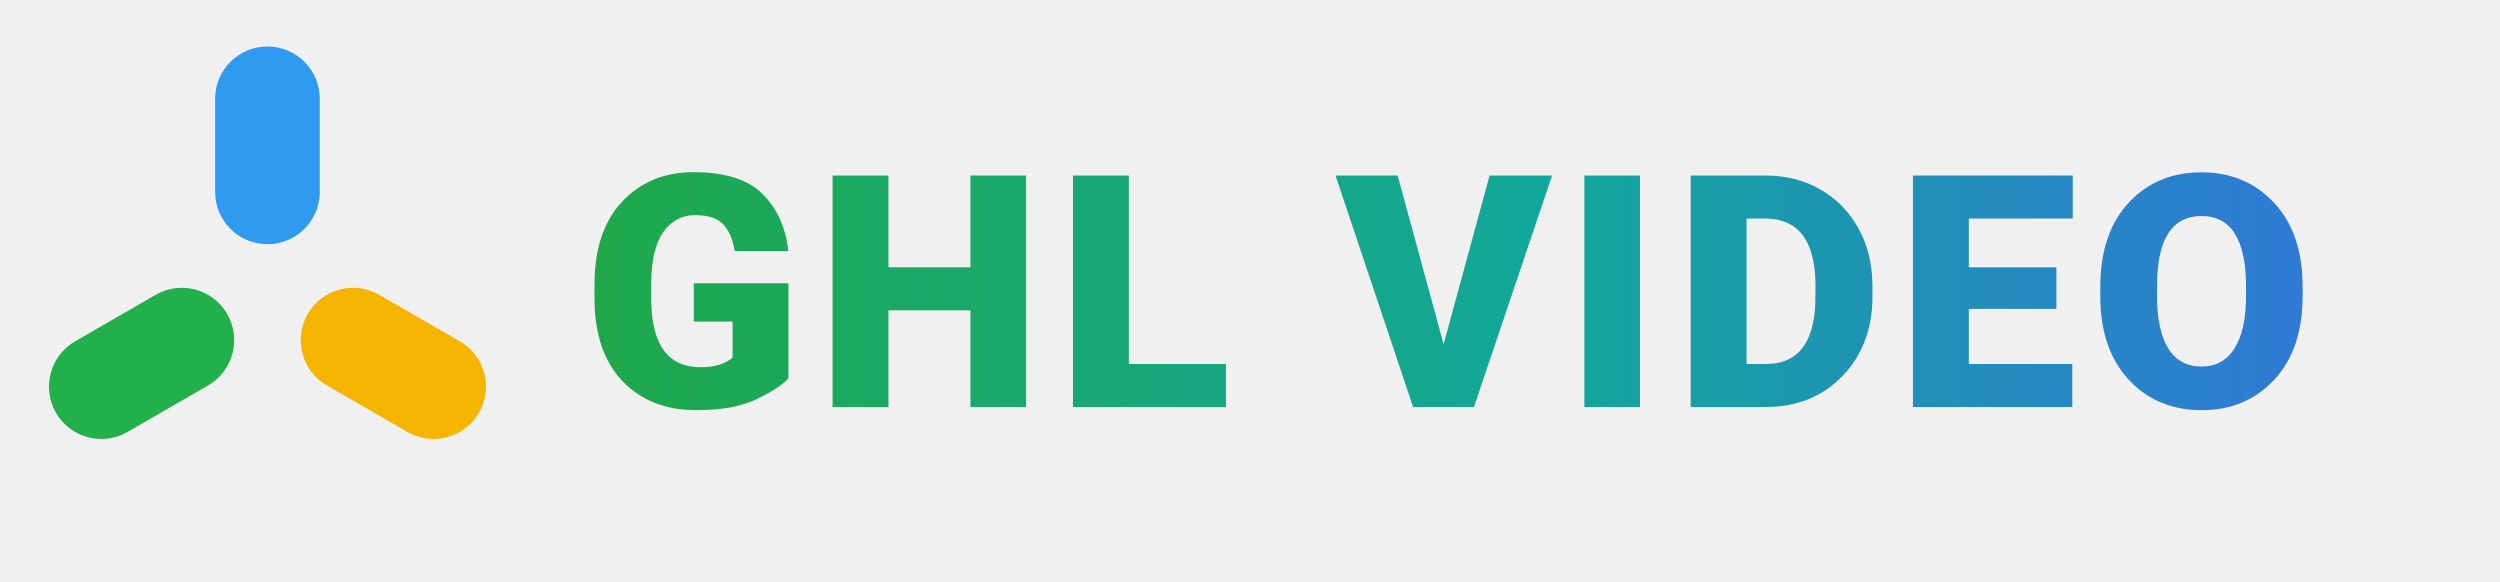
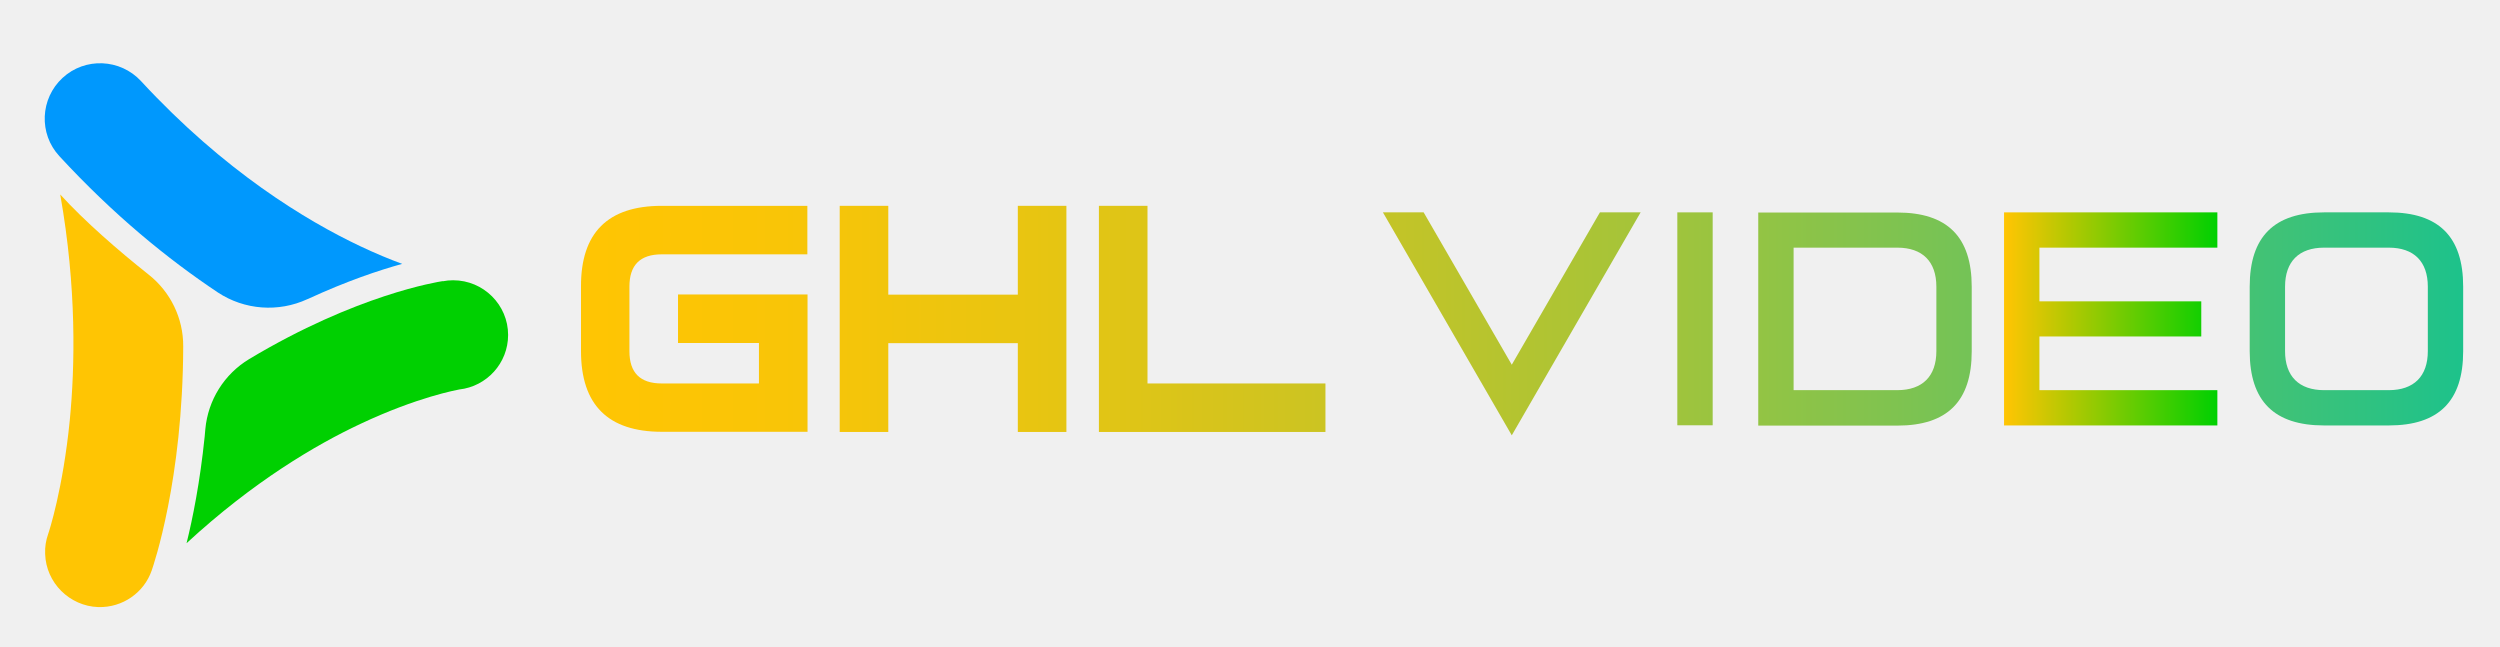
- <svg xmlns="http://www.w3.org/2000/svg" viewBox="0 0 430 100" fill="none" role="img" aria-label="GHL Video">
+ <svg xmlns="http://www.w3.org/2000/svg" viewBox="222 455 634 164" fill="none">
+   <g clip-path="url(#clip0_2072_2)">
+     <path d="M389.822 507.2H426.748V519.5H389.822C384.341 519.5 381.621 522.215 381.621 527.687V544.06C381.621 549.531 384.341 552.246 389.822 552.246H414.468V541.981H393.944V529.68H426.791V564.504H389.865C376.182 564.504 369.341 557.675 369.341 544.017V527.644C369.298 514.029 376.14 507.2 389.822 507.2Z" fill="url(#paint0_linear_2072_2)" />
+     <path d="M447.27 542.024V564.547H434.948V507.2H447.27V529.723H480.117V507.2H492.44V564.547H480.117V542.024H447.27Z" fill="url(#paint1_linear_2072_2)" />
+     <path d="M512.965 552.246H558.134V564.547H500.684V507.2H513.007V552.246H512.965Z" fill="url(#paint2_linear_2072_2)" />
+     <path d="M572.709 508.855H583.034L605.386 547.496L627.737 508.855H638.062L605.386 565.396L572.709 508.855Z" fill="url(#paint3_linear_2072_2)" />
+     <path d="M656.335 508.855H647.369V562.851H656.335V508.855Z" fill="url(#paint4_linear_2072_2)" />
+     <path d="M667.892 562.893V508.896H703.161C715.824 508.896 722.028 515.047 722.028 527.729V544.102C722.028 556.742 715.867 562.935 703.161 562.935H667.892V562.893ZM676.858 553.943H703.161C709.535 553.943 713.062 550.422 713.062 544.06V527.687C713.062 521.325 709.535 517.804 703.161 517.804H676.858V553.943Z" fill="url(#paint5_linear_2072_2)" />
+     <path d="M730.229 562.894V508.855H784.323V517.805H739.195V531.421H780.243V540.328H739.195V553.944H784.323V562.894H730.229Z" fill="url(#paint6_linear_2072_2)" />
+     <path d="M811.391 562.894C798.729 562.894 792.525 556.743 792.525 544.061V527.688C792.525 515.048 798.686 508.855 811.391 508.855H827.794C840.456 508.855 846.66 515.005 846.66 527.688V544.061C846.66 556.701 840.499 562.894 827.794 562.894H811.391ZM811.391 517.805C805.018 517.805 801.491 521.325 801.491 527.688V544.061C801.491 550.423 805.018 553.944 811.391 553.944H827.794C834.168 553.944 837.695 550.423 837.695 544.061V527.688C837.695 521.325 834.168 517.805 827.794 517.805H811.391Z" fill="url(#paint7_linear_2072_2)" />
+     <path d="M323.999 521.918C318.135 523.53 309.892 526.287 300.076 530.826C300.034 530.826 299.991 530.868 299.948 530.868C292.597 534.261 284.014 533.625 277.257 529.171C264.594 520.731 250.827 509.533 237.059 494.602C231.79 488.918 232.173 480.011 237.867 474.751C243.561 469.491 252.484 469.873 257.753 475.557C278.872 498.419 299.694 510.975 313.419 517.464C317.286 519.288 320.855 520.773 323.999 521.918Z" fill="#0098FD" />
+     <path d="M237.273 504.315C241.48 528.026 241.012 548.004 239.695 561.578C237.953 579.096 234.426 589.827 234.214 590.421C233.661 591.99 233.364 593.687 233.449 595.469C233.661 602.764 239.61 608.703 246.919 608.957C253.165 609.127 258.562 605.224 260.474 599.668C260.942 598.31 268.378 576.678 268.463 542.83C268.505 535.704 265.233 528.959 259.582 524.548C252.145 518.652 243.392 511.06 237.273 504.315Z" fill="#FFC503" />
+     <path d="M336.92 526.075C336.027 526.075 335.135 526.16 334.285 526.33V526.287C332.968 526.499 312.444 529.723 285.206 546.053C278.874 549.871 274.753 556.445 274.073 563.826C274.03 564.462 273.945 565.098 273.903 565.735C272.713 577.357 270.843 586.561 269.313 592.754C286.268 577.102 302.16 567.771 313.378 562.511C327.954 555.64 337.897 553.9 338.449 553.773C345.418 553.01 350.857 547.114 350.857 539.945C350.857 532.31 344.611 526.075 336.92 526.075Z" fill="#00D001" />
+   </g>
  <defs>
-     <linearGradient id="ghl-text" x1="0" y1="0" x2="1" y2="0">
-       <stop offset="0" stop-color="#1fa84a" />
-       <stop offset="0.55" stop-color="#12a79a" />
-       <stop offset="1" stop-color="#2f79d6" />
+     <linearGradient id="paint0_linear_2072_2" x1="369.277" y1="536.291" x2="846.654" y2="536.291" gradientUnits="userSpaceOnUse">
+       <stop offset="0.006" stop-color="#FFC503" />
+       <stop offset="0.106" stop-color="#F9C507" />
+       <stop offset="0.24" stop-color="#E8C511" />
+       <stop offset="0.393" stop-color="#CCC422" />
+       <stop offset="0.561" stop-color="#A5C439" />
+       <stop offset="0.741" stop-color="#73C357" />
+       <stop offset="0.927" stop-color="#37C27C" />
+       <stop offset="1" stop-color="#1DC28B" />
    </linearGradient>
+     <linearGradient id="paint1_linear_2072_2" x1="369.275" y1="536.291" x2="846.652" y2="536.291" gradientUnits="userSpaceOnUse">
+       <stop offset="0.006" stop-color="#FFC503" />
+       <stop offset="0.106" stop-color="#F9C507" />
+       <stop offset="0.24" stop-color="#E8C511" />
+       <stop offset="0.393" stop-color="#CCC422" />
+       <stop offset="0.561" stop-color="#A5C439" />
+       <stop offset="0.741" stop-color="#73C357" />
+       <stop offset="0.927" stop-color="#37C27C" />
+       <stop offset="1" stop-color="#1DC28B" />
+     </linearGradient>
+     <linearGradient id="paint2_linear_2072_2" x1="369.276" y1="536.291" x2="846.652" y2="536.291" gradientUnits="userSpaceOnUse">
+       <stop offset="0.006" stop-color="#FFC503" />
+       <stop offset="0.106" stop-color="#F9C507" />
+       <stop offset="0.24" stop-color="#E8C511" />
+       <stop offset="0.393" stop-color="#CCC422" />
+       <stop offset="0.561" stop-color="#A5C439" />
+       <stop offset="0.741" stop-color="#73C357" />
+       <stop offset="0.927" stop-color="#37C27C" />
+       <stop offset="1" stop-color="#1DC28B" />
+     </linearGradient>
+     <linearGradient id="paint3_linear_2072_2" x1="369.275" y1="536.292" x2="846.651" y2="536.292" gradientUnits="userSpaceOnUse">
+       <stop offset="0.006" stop-color="#FFC503" />
+       <stop offset="0.106" stop-color="#F9C507" />
+       <stop offset="0.24" stop-color="#E8C511" />
+       <stop offset="0.393" stop-color="#CCC422" />
+       <stop offset="0.561" stop-color="#A5C439" />
+       <stop offset="0.741" stop-color="#73C357" />
+       <stop offset="0.927" stop-color="#37C27C" />
+       <stop offset="1" stop-color="#1DC28B" />
+     </linearGradient>
+     <linearGradient id="paint4_linear_2072_2" x1="369.278" y1="536.292" x2="846.651" y2="536.292" gradientUnits="userSpaceOnUse">
+       <stop offset="0.006" stop-color="#FFC503" />
+       <stop offset="0.106" stop-color="#F9C507" />
+       <stop offset="0.24" stop-color="#E8C511" />
+       <stop offset="0.393" stop-color="#CCC422" />
+       <stop offset="0.561" stop-color="#A5C439" />
+       <stop offset="0.741" stop-color="#73C357" />
+       <stop offset="0.927" stop-color="#37C27C" />
+       <stop offset="1" stop-color="#1DC28B" />
+     </linearGradient>
+     <linearGradient id="paint5_linear_2072_2" x1="369.274" y1="536.291" x2="846.651" y2="536.291" gradientUnits="userSpaceOnUse">
+       <stop offset="0.006" stop-color="#FFC503" />
+       <stop offset="0.106" stop-color="#F9C507" />
+       <stop offset="0.24" stop-color="#E8C511" />
+       <stop offset="0.393" stop-color="#CCC422" />
+       <stop offset="0.561" stop-color="#A5C439" />
+       <stop offset="0.741" stop-color="#73C357" />
+       <stop offset="0.927" stop-color="#37C27C" />
+       <stop offset="1" stop-color="#1DC28B" />
+     </linearGradient>
+     <linearGradient id="paint6_linear_2072_2" x1="730.229" y1="536.292" x2="784.323" y2="536.292" gradientUnits="userSpaceOnUse">
+       <stop offset="0.006" stop-color="#FFC503" />
+       <stop offset="1" stop-color="#00D001" />
+     </linearGradient>
+     <linearGradient id="paint7_linear_2072_2" x1="369.276" y1="536.292" x2="846.652" y2="536.292" gradientUnits="userSpaceOnUse">
+       <stop offset="0.006" stop-color="#FFC503" />
+       <stop offset="0.106" stop-color="#F9C507" />
+       <stop offset="0.24" stop-color="#E8C511" />
+       <stop offset="0.393" stop-color="#CCC422" />
+       <stop offset="0.561" stop-color="#A5C439" />
+       <stop offset="0.741" stop-color="#73C357" />
+       <stop offset="0.927" stop-color="#37C27C" />
+       <stop offset="1" stop-color="#1DC28B" />
+     </linearGradient>
+     <clipPath id="clip0_2072_2">
+       <rect width="613.321" height="137.924" fill="white" transform="translate(233.34 471.038)" />
+     </clipPath>
  </defs>
-   <g transform="translate(46,50)">
-     <rect x="-9" y="-42" width="18" height="34" rx="9" fill="#2e9bf0" />
-     <rect x="-9" y="-42" width="18" height="34" rx="9" fill="#f4b400" transform="rotate(120)" />
-     <rect x="-9" y="-42" width="18" height="34" rx="9" fill="#22b04b" transform="rotate(240)" />
-   </g>
-   <text x="100" y="70" font-family="system-ui, -apple-system, 'Segoe UI', Roboto, Arial, sans-serif" font-size="56" font-weight="800" letter-spacing="2" fill="url(#ghl-text)">GHL VIDEO</text>
</svg>
